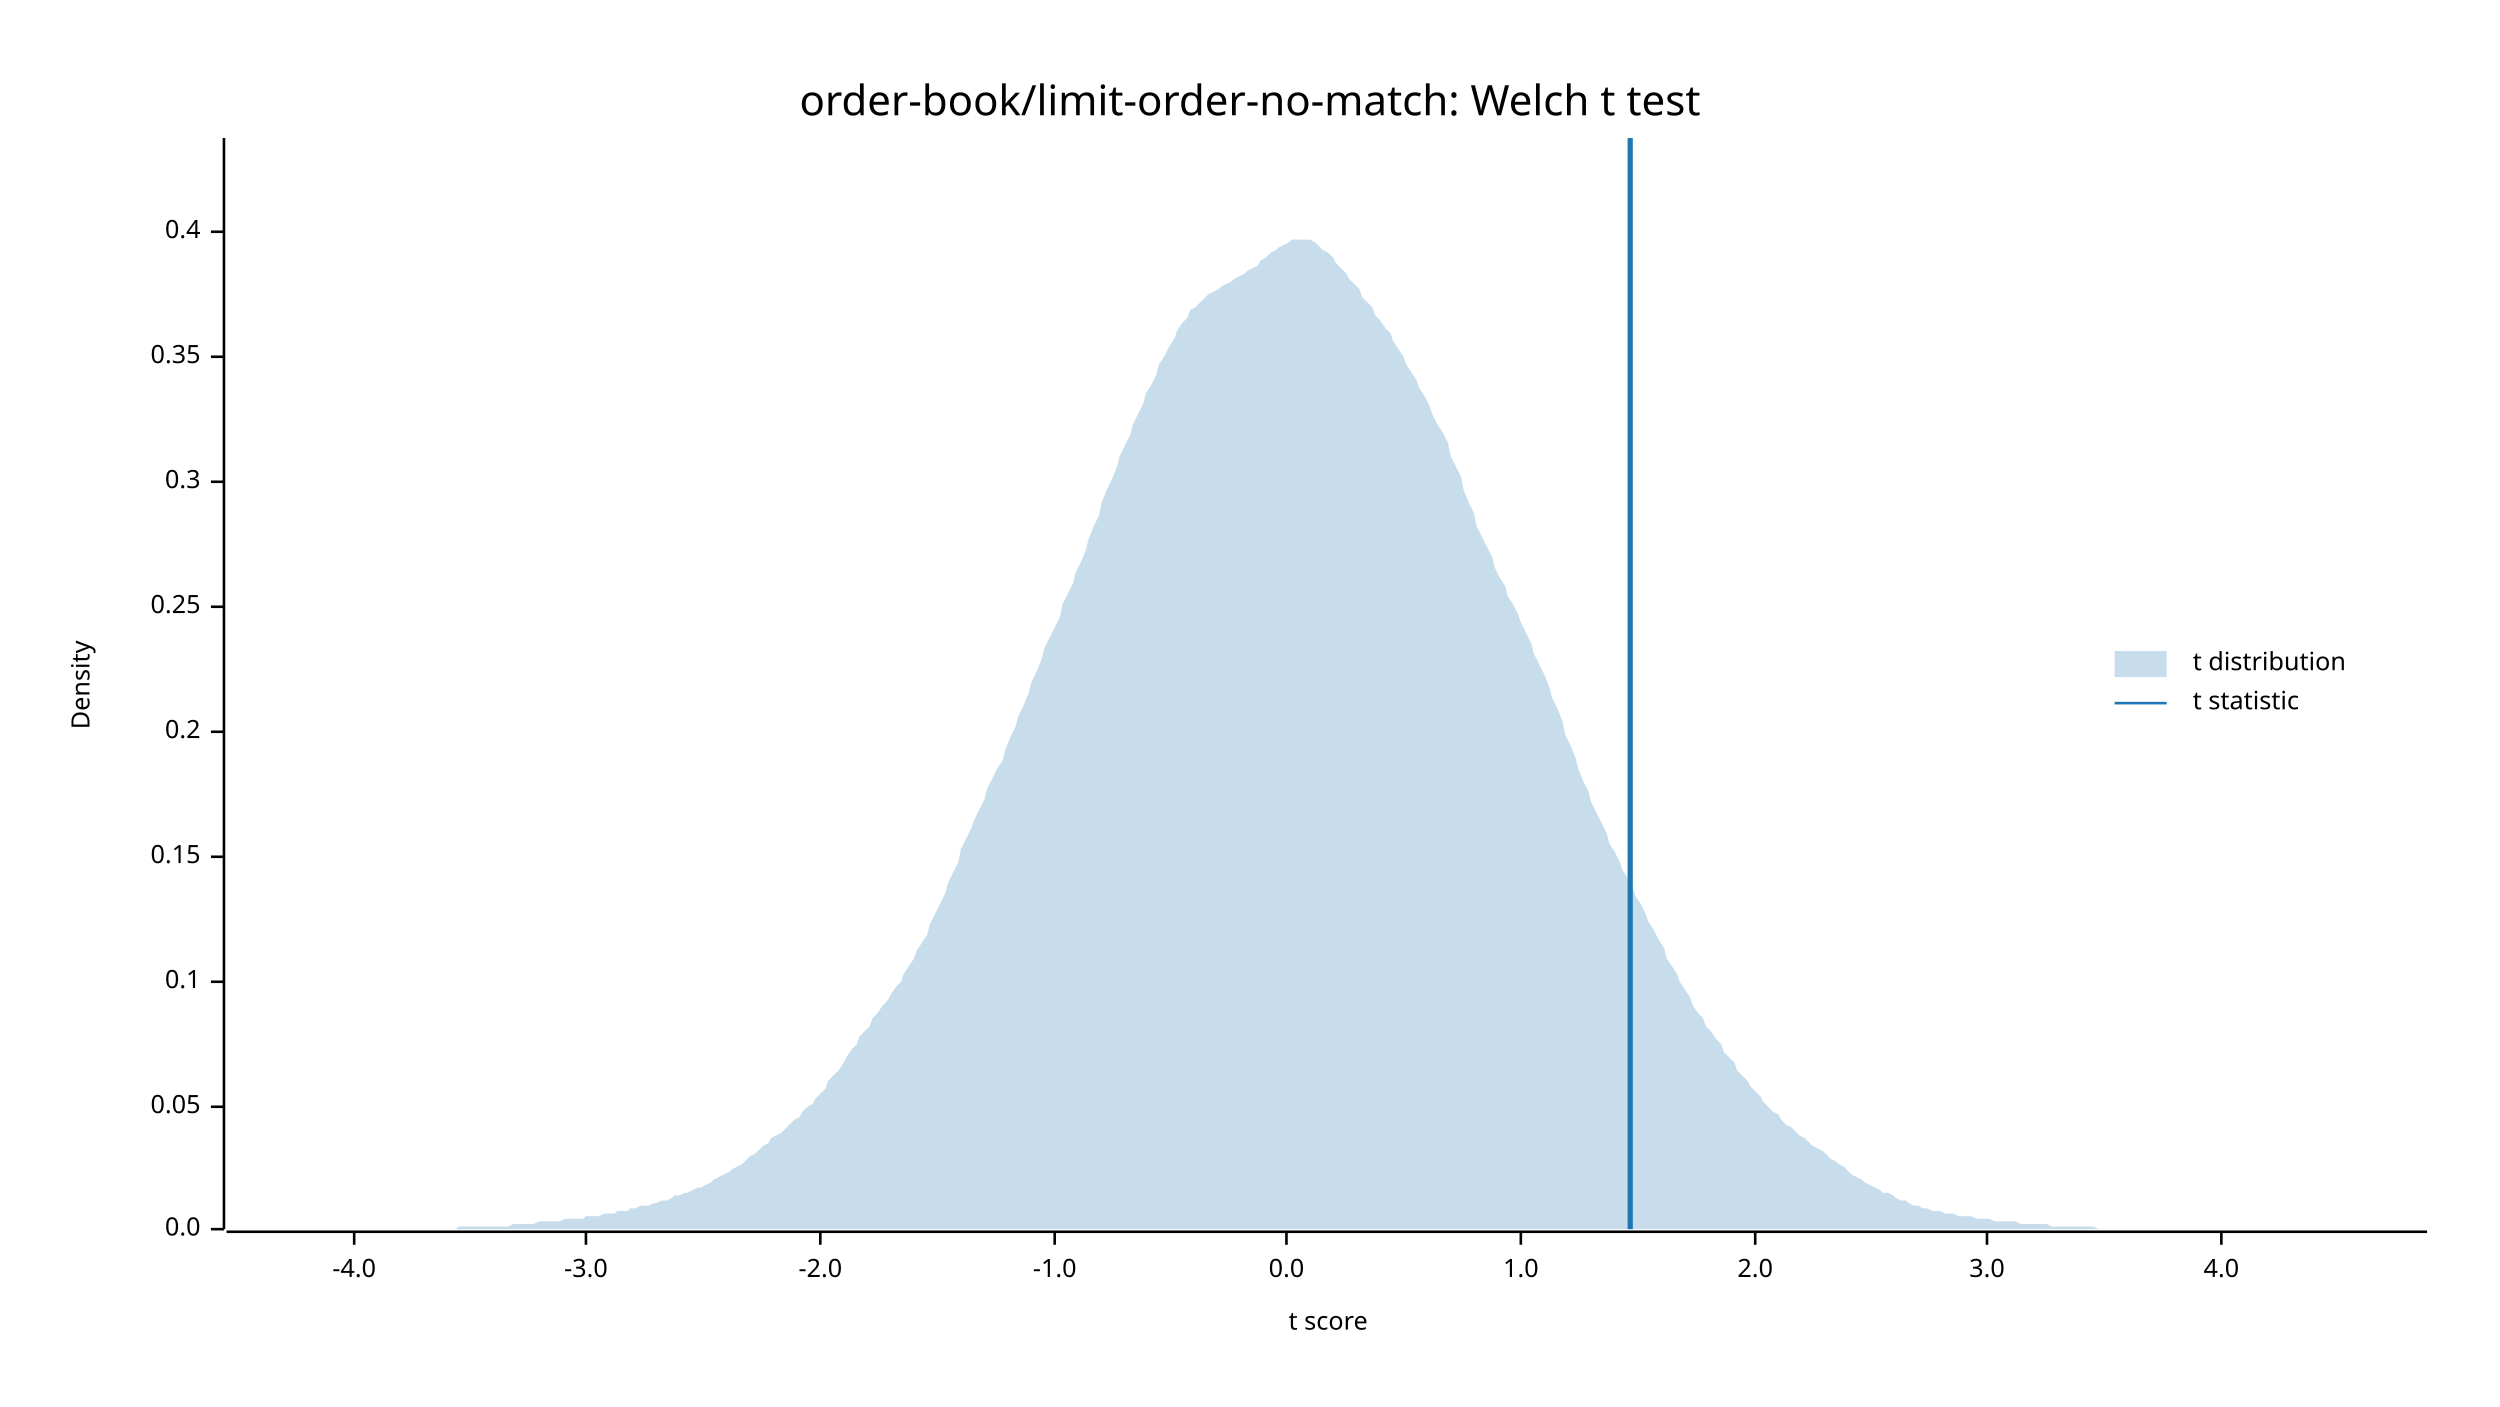
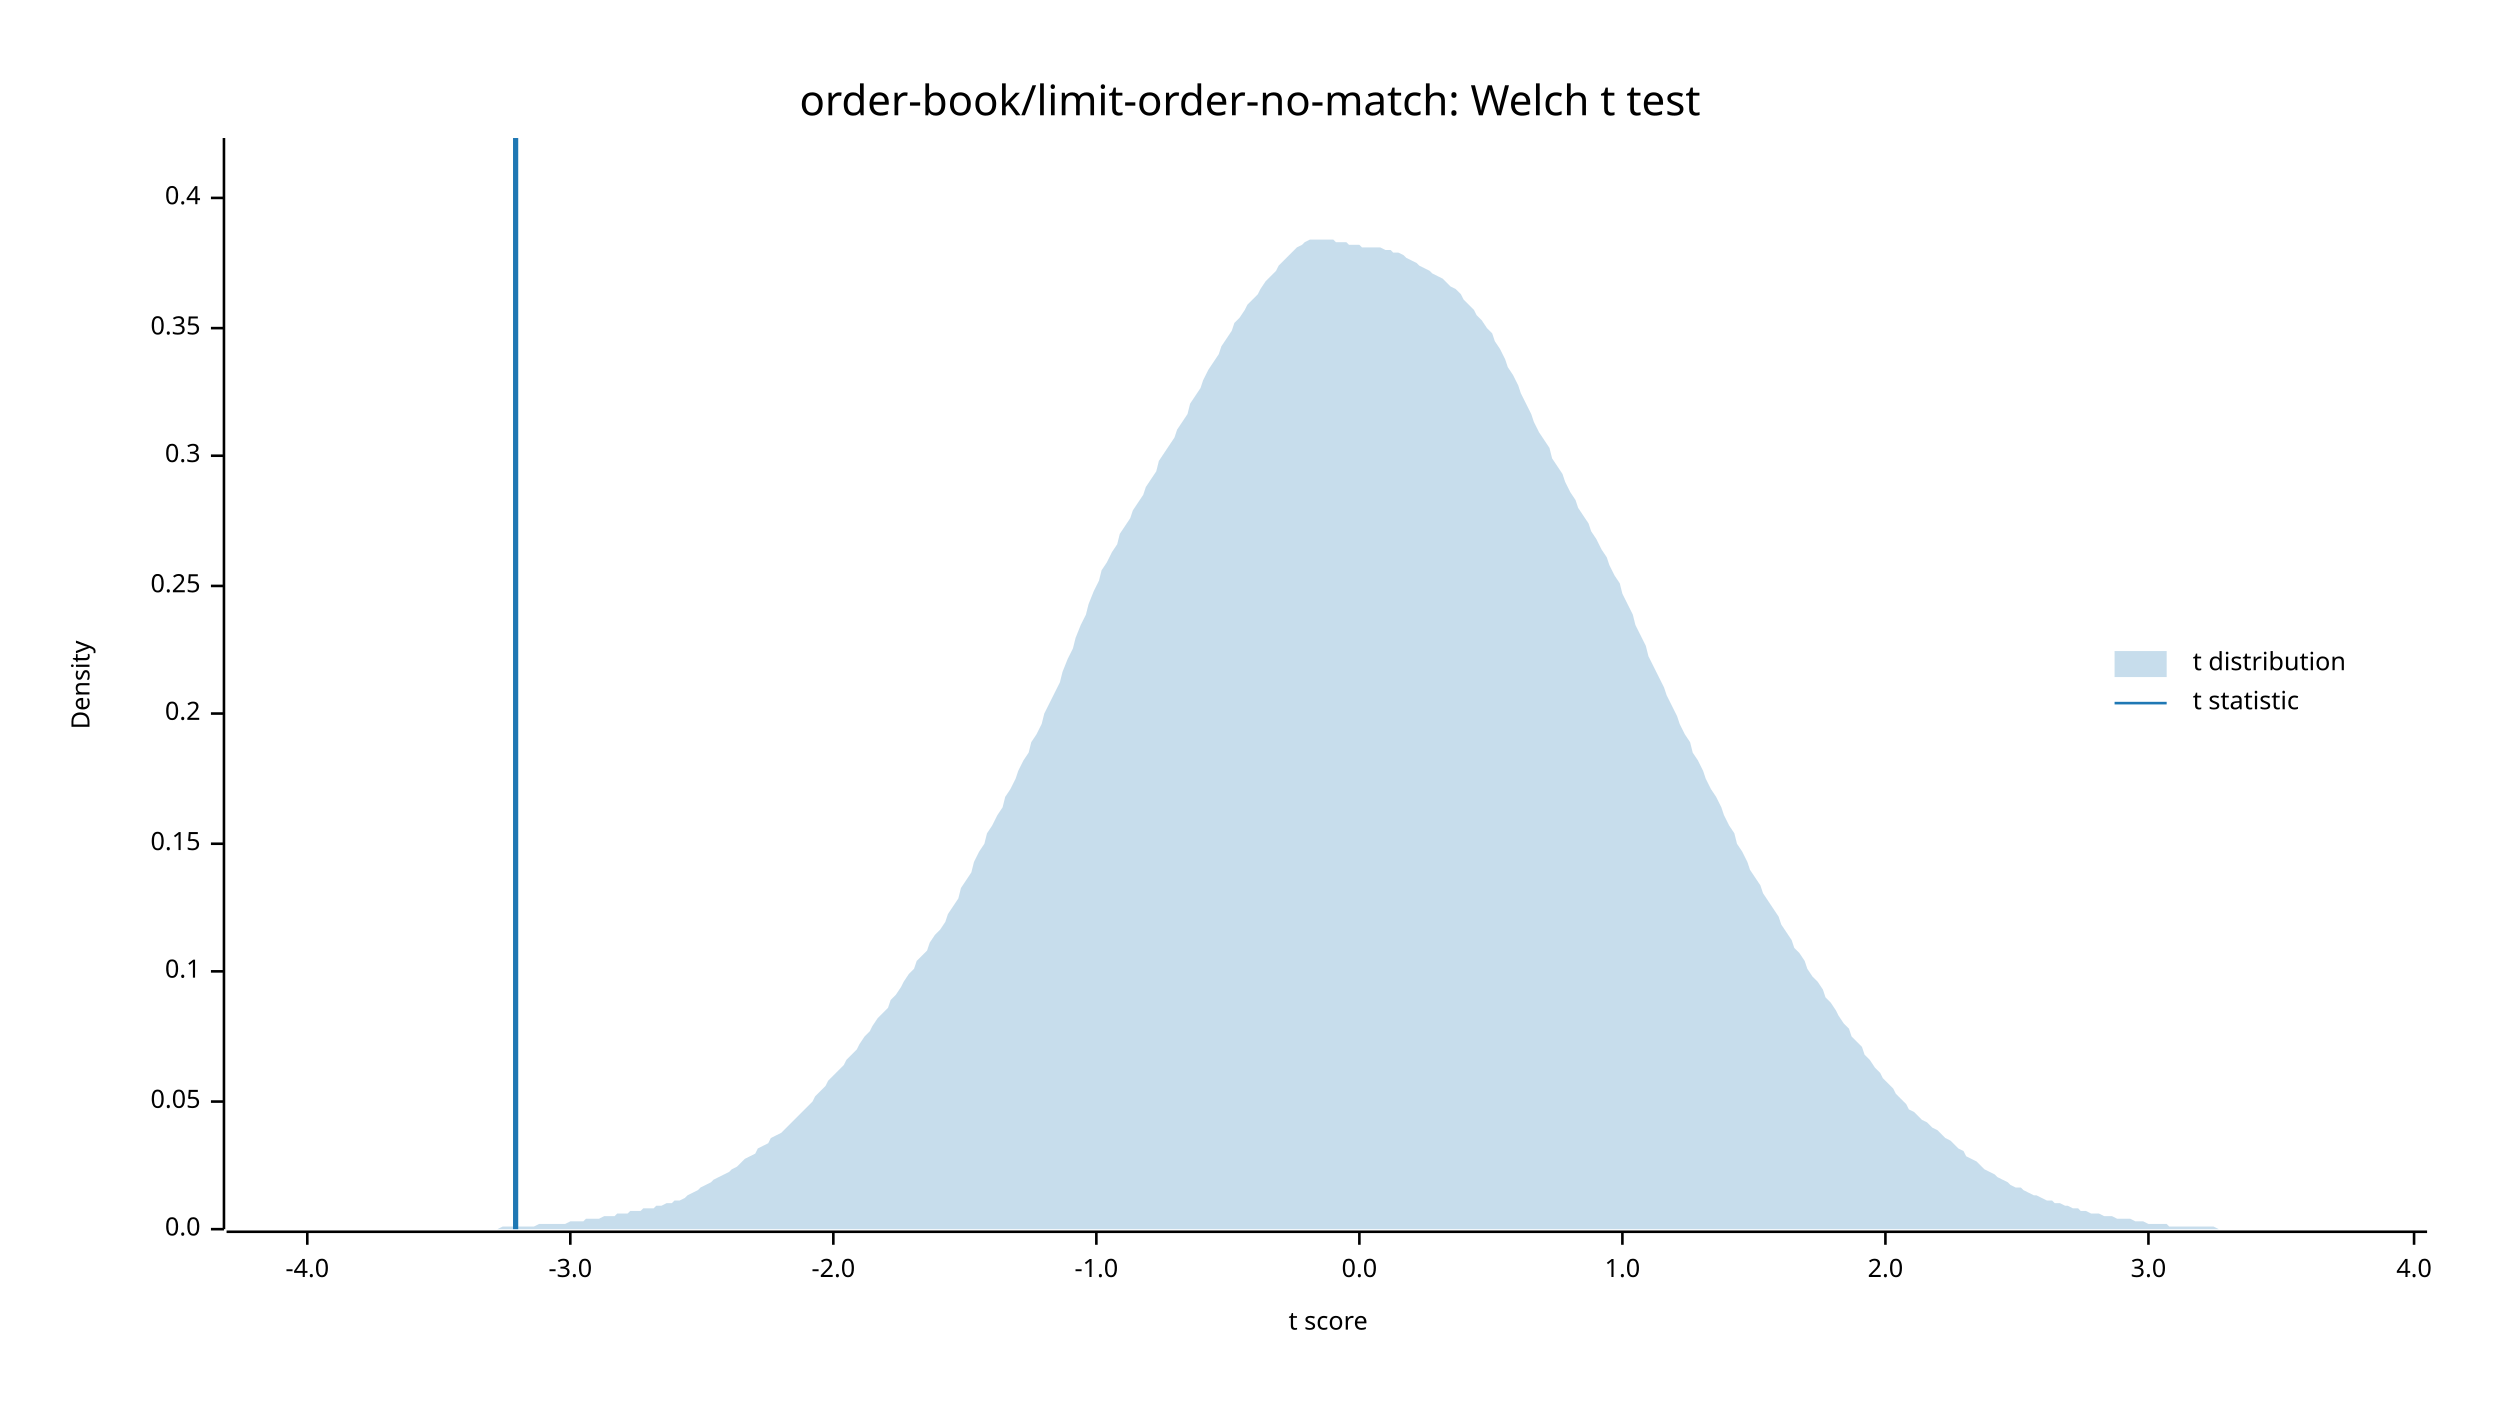
<svg xmlns="http://www.w3.org/2000/svg" width="960" height="540" viewBox="0 0 960 540">
  <text x="480" y="32" dy="0.76em" text-anchor="middle" font-family="sans-serif" font-size="16.129" opacity="1" fill="#000000">
order-book/limit-order-no-match: Welch t test
</text>
  <text x="27" y="263" dy="0.76em" text-anchor="middle" font-family="sans-serif" font-size="9.677" opacity="1" fill="#000000" transform="rotate(270, 27, 263)">
Density
</text>
  <text x="510" y="513" dy="-0.5ex" text-anchor="middle" font-family="sans-serif" font-size="9.677" opacity="1" fill="#000000">
t score
</text>
  <polyline fill="none" opacity="1" stroke="#000000" stroke-width="1" points="86,53 86,472 " />
  <text x="77" y="472" dy="0.5ex" text-anchor="end" font-family="sans-serif" font-size="9.677" opacity="1" fill="#000000">
0.0
</text>
  <polyline fill="none" opacity="1" stroke="#000000" stroke-width="1" points="81,472 86,472 " />
-   <text x="77" y="425" dy="0.5ex" text-anchor="end" font-family="sans-serif" font-size="9.677" opacity="1" fill="#000000">
+   <text x="77" y="423" dy="0.5ex" text-anchor="end" font-family="sans-serif" font-size="9.677" opacity="1" fill="#000000">
0.05
</text>
-   <polyline fill="none" opacity="1" stroke="#000000" stroke-width="1" points="81,425 86,425 " />
-   <text x="77" y="377" dy="0.5ex" text-anchor="end" font-family="sans-serif" font-size="9.677" opacity="1" fill="#000000">
+   <polyline fill="none" opacity="1" stroke="#000000" stroke-width="1" points="81,423 86,423 " />
+   <text x="77" y="373" dy="0.5ex" text-anchor="end" font-family="sans-serif" font-size="9.677" opacity="1" fill="#000000">
0.1
</text>
-   <polyline fill="none" opacity="1" stroke="#000000" stroke-width="1" points="81,377 86,377 " />
-   <text x="77" y="329" dy="0.5ex" text-anchor="end" font-family="sans-serif" font-size="9.677" opacity="1" fill="#000000">
+   <polyline fill="none" opacity="1" stroke="#000000" stroke-width="1" points="81,373 86,373 " />
+   <text x="77" y="324" dy="0.5ex" text-anchor="end" font-family="sans-serif" font-size="9.677" opacity="1" fill="#000000">
0.15
</text>
-   <polyline fill="none" opacity="1" stroke="#000000" stroke-width="1" points="81,329 86,329 " />
-   <text x="77" y="281" dy="0.5ex" text-anchor="end" font-family="sans-serif" font-size="9.677" opacity="1" fill="#000000">
+   <polyline fill="none" opacity="1" stroke="#000000" stroke-width="1" points="81,324 86,324 " />
+   <text x="77" y="274" dy="0.5ex" text-anchor="end" font-family="sans-serif" font-size="9.677" opacity="1" fill="#000000">
0.2
</text>
-   <polyline fill="none" opacity="1" stroke="#000000" stroke-width="1" points="81,281 86,281 " />
-   <text x="77" y="233" dy="0.5ex" text-anchor="end" font-family="sans-serif" font-size="9.677" opacity="1" fill="#000000">
+   <polyline fill="none" opacity="1" stroke="#000000" stroke-width="1" points="81,274 86,274 " />
+   <text x="77" y="225" dy="0.5ex" text-anchor="end" font-family="sans-serif" font-size="9.677" opacity="1" fill="#000000">
0.25
</text>
-   <polyline fill="none" opacity="1" stroke="#000000" stroke-width="1" points="81,233 86,233 " />
-   <text x="77" y="185" dy="0.5ex" text-anchor="end" font-family="sans-serif" font-size="9.677" opacity="1" fill="#000000">
+   <polyline fill="none" opacity="1" stroke="#000000" stroke-width="1" points="81,225 86,225 " />
+   <text x="77" y="175" dy="0.5ex" text-anchor="end" font-family="sans-serif" font-size="9.677" opacity="1" fill="#000000">
0.3
</text>
-   <polyline fill="none" opacity="1" stroke="#000000" stroke-width="1" points="81,185 86,185 " />
-   <text x="77" y="137" dy="0.5ex" text-anchor="end" font-family="sans-serif" font-size="9.677" opacity="1" fill="#000000">
+   <polyline fill="none" opacity="1" stroke="#000000" stroke-width="1" points="81,175 86,175 " />
+   <text x="77" y="126" dy="0.5ex" text-anchor="end" font-family="sans-serif" font-size="9.677" opacity="1" fill="#000000">
0.35
</text>
-   <polyline fill="none" opacity="1" stroke="#000000" stroke-width="1" points="81,137 86,137 " />
-   <text x="77" y="89" dy="0.5ex" text-anchor="end" font-family="sans-serif" font-size="9.677" opacity="1" fill="#000000">
+   <polyline fill="none" opacity="1" stroke="#000000" stroke-width="1" points="81,126 86,126 " />
+   <text x="77" y="76" dy="0.5ex" text-anchor="end" font-family="sans-serif" font-size="9.677" opacity="1" fill="#000000">
0.4
</text>
-   <polyline fill="none" opacity="1" stroke="#000000" stroke-width="1" points="81,89 86,89 " />
+   <polyline fill="none" opacity="1" stroke="#000000" stroke-width="1" points="81,76 86,76 " />
  <polyline fill="none" opacity="1" stroke="#000000" stroke-width="1" points="87,473 932,473 " />
-   <text x="136" y="483" dy="0.76em" text-anchor="middle" font-family="sans-serif" font-size="9.677" opacity="1" fill="#000000">
+   <text x="118" y="483" dy="0.76em" text-anchor="middle" font-family="sans-serif" font-size="9.677" opacity="1" fill="#000000">
-4.0
</text>
-   <polyline fill="none" opacity="1" stroke="#000000" stroke-width="1" points="136,473 136,478 " />
-   <text x="225" y="483" dy="0.76em" text-anchor="middle" font-family="sans-serif" font-size="9.677" opacity="1" fill="#000000">
+   <polyline fill="none" opacity="1" stroke="#000000" stroke-width="1" points="118,473 118,478 " />
+   <text x="219" y="483" dy="0.76em" text-anchor="middle" font-family="sans-serif" font-size="9.677" opacity="1" fill="#000000">
-3.0
</text>
-   <polyline fill="none" opacity="1" stroke="#000000" stroke-width="1" points="225,473 225,478 " />
-   <text x="315" y="483" dy="0.76em" text-anchor="middle" font-family="sans-serif" font-size="9.677" opacity="1" fill="#000000">
+   <polyline fill="none" opacity="1" stroke="#000000" stroke-width="1" points="219,473 219,478 " />
+   <text x="320" y="483" dy="0.76em" text-anchor="middle" font-family="sans-serif" font-size="9.677" opacity="1" fill="#000000">
-2.0
</text>
-   <polyline fill="none" opacity="1" stroke="#000000" stroke-width="1" points="315,473 315,478 " />
-   <text x="405" y="483" dy="0.76em" text-anchor="middle" font-family="sans-serif" font-size="9.677" opacity="1" fill="#000000">
+   <polyline fill="none" opacity="1" stroke="#000000" stroke-width="1" points="320,473 320,478 " />
+   <text x="421" y="483" dy="0.76em" text-anchor="middle" font-family="sans-serif" font-size="9.677" opacity="1" fill="#000000">
-1.0
</text>
-   <polyline fill="none" opacity="1" stroke="#000000" stroke-width="1" points="405,473 405,478 " />
-   <text x="494" y="483" dy="0.76em" text-anchor="middle" font-family="sans-serif" font-size="9.677" opacity="1" fill="#000000">
+   <polyline fill="none" opacity="1" stroke="#000000" stroke-width="1" points="421,473 421,478 " />
+   <text x="522" y="483" dy="0.76em" text-anchor="middle" font-family="sans-serif" font-size="9.677" opacity="1" fill="#000000">
0.0
</text>
-   <polyline fill="none" opacity="1" stroke="#000000" stroke-width="1" points="494,473 494,478 " />
-   <text x="584" y="483" dy="0.76em" text-anchor="middle" font-family="sans-serif" font-size="9.677" opacity="1" fill="#000000">
+   <polyline fill="none" opacity="1" stroke="#000000" stroke-width="1" points="522,473 522,478 " />
+   <text x="623" y="483" dy="0.76em" text-anchor="middle" font-family="sans-serif" font-size="9.677" opacity="1" fill="#000000">
1.0
</text>
-   <polyline fill="none" opacity="1" stroke="#000000" stroke-width="1" points="584,473 584,478 " />
-   <text x="674" y="483" dy="0.76em" text-anchor="middle" font-family="sans-serif" font-size="9.677" opacity="1" fill="#000000">
+   <polyline fill="none" opacity="1" stroke="#000000" stroke-width="1" points="623,473 623,478 " />
+   <text x="724" y="483" dy="0.76em" text-anchor="middle" font-family="sans-serif" font-size="9.677" opacity="1" fill="#000000">
2.0
</text>
-   <polyline fill="none" opacity="1" stroke="#000000" stroke-width="1" points="674,473 674,478 " />
-   <text x="763" y="483" dy="0.76em" text-anchor="middle" font-family="sans-serif" font-size="9.677" opacity="1" fill="#000000">
+   <polyline fill="none" opacity="1" stroke="#000000" stroke-width="1" points="724,473 724,478 " />
+   <text x="825" y="483" dy="0.76em" text-anchor="middle" font-family="sans-serif" font-size="9.677" opacity="1" fill="#000000">
3.0
</text>
-   <polyline fill="none" opacity="1" stroke="#000000" stroke-width="1" points="763,473 763,478 " />
-   <text x="853" y="483" dy="0.76em" text-anchor="middle" font-family="sans-serif" font-size="9.677" opacity="1" fill="#000000">
+   <polyline fill="none" opacity="1" stroke="#000000" stroke-width="1" points="825,473 825,478 " />
+   <text x="927" y="483" dy="0.76em" text-anchor="middle" font-family="sans-serif" font-size="9.677" opacity="1" fill="#000000">
4.0
</text>
-   <polyline fill="none" opacity="1" stroke="#000000" stroke-width="1" points="853,473 853,478 " />
-   <polygon opacity="0.25" fill="#1F78B4" points="87,472 88,472 90,472 92,472 93,472 95,472 97,472 98,472 100,472 102,472 103,472 105,472 107,472 109,472 110,472 112,472 114,472 115,472 117,472 119,472 120,472 122,472 124,472 125,472 127,472 129,472 131,472 132,472 134,472 136,472 137,472 139,472 141,472 142,472 144,472 146,472 147,472 149,472 151,472 153,472 154,472 156,472 158,472 159,472 161,472 163,472 164,472 166,472 168,472 169,472 171,472 173,472 175,472 176,471 178,471 180,471 181,471 183,471 185,471 186,471 188,471 190,471 191,471 193,471 195,471 197,470 198,470 200,470 202,470 203,470 205,470 207,469 208,469 210,469 212,469 214,469 215,469 217,468 219,468 220,468 222,468 224,468 225,467 227,467 229,467 230,467 232,466 234,466 236,466 237,465 239,465 241,465 242,464 244,464 246,463 247,463 249,463 251,462 252,462 254,461 256,461 258,460 259,459 261,459 263,458 264,458 266,457 268,456 269,456 271,455 273,454 274,453 276,452 278,451 280,450 281,449 283,448 285,447 286,446 288,444 290,443 291,442 293,440 295,439 296,437 298,436 300,435 302,433 303,432 305,430 307,429 308,427 310,425 312,424 313,422 315,420 317,418 318,415 320,413 322,411 324,408 325,406 327,403 329,401 330,398 332,396 334,394 335,391 337,389 339,386 341,384 342,382 344,379 346,377 347,374 349,371 351,368 352,365 354,362 356,359 357,355 359,351 361,347 363,343 364,339 366,335 368,331 369,326 371,322 373,318 374,315 376,311 378,307 379,303 381,299 383,295 385,292 386,288 388,283 390,279 391,275 393,271 395,266 396,262 398,258 400,253 401,249 403,245 405,241 407,237 408,232 410,228 412,224 413,220 415,216 417,211 418,207 420,202 422,198 423,193 425,188 427,184 429,179 430,175 432,171 434,167 435,163 437,159 439,155 440,151 442,148 444,144 445,140 447,137 449,133 451,130 452,127 454,124 456,122 457,119 459,118 461,116 462,115 464,113 466,112 468,111 469,110 471,109 473,108 474,107 476,106 478,105 479,104 481,103 483,102 484,100 486,99 488,97 490,96 491,95 493,94 495,93 496,92 498,92 500,92 501,92 503,92 505,93 506,94 508,96 510,97 512,99 513,101 515,103 517,105 518,107 520,109 522,111 523,114 525,116 527,118 528,121 530,123 532,126 534,128 535,131 537,134 539,137 540,140 542,143 544,146 545,149 547,152 549,156 550,159 552,163 554,166 556,170 557,175 559,179 561,183 562,188 564,193 566,197 567,202 569,206 571,210 573,214 574,218 576,222 578,225 579,229 581,232 583,236 584,239 586,243 588,247 589,251 591,255 593,259 595,264 596,268 598,272 600,277 601,282 603,286 605,291 606,295 608,300 610,304 611,308 613,312 615,316 617,320 618,324 620,327 622,331 623,334 625,337 627,341 628,344 630,347 632,351 633,354 635,357 637,361 639,364 640,368 642,371 644,374 645,377 647,380 649,383 650,386 652,389 654,391 655,394 657,396 659,399 661,401 662,404 664,406 666,408 667,411 669,413 671,415 672,417 674,419 676,421 677,423 679,425 681,427 683,428 684,430 686,432 688,433 689,434 691,436 693,437 694,438 696,440 698,441 700,442 701,443 703,445 705,446 706,447 708,448 710,450 711,451 713,452 715,453 716,454 718,455 720,456 722,457 723,458 725,458 727,459 728,460 730,461 732,461 733,462 735,463 737,463 738,464 740,464 742,465 744,465 745,465 747,466 749,466 750,466 752,467 754,467 755,467 757,467 759,468 760,468 762,468 764,468 766,469 767,469 769,469 771,469 772,469 774,469 776,470 777,470 779,470 781,470 782,470 784,470 786,470 788,471 789,471 791,471 793,471 794,471 796,471 798,471 799,471 801,471 803,471 804,471 806,472 808,472 810,472 811,472 813,472 815,472 816,472 818,472 820,472 821,472 823,472 825,472 827,472 828,472 830,472 832,472 833,472 835,472 837,472 838,472 840,472 842,472 843,472 845,472 847,472 849,472 850,472 852,472 854,472 855,472 857,472 859,472 860,472 862,472 864,472 865,472 867,472 869,472 871,472 872,472 874,472 876,472 877,472 879,472 881,472 882,472 884,472 886,472 887,472 889,472 891,472 893,472 894,472 896,472 898,472 899,472 901,472 903,472 904,472 906,472 908,472 909,472 911,472 913,472 915,472 916,472 918,472 920,472 921,472 923,472 925,472 926,472 928,472 930,472 932,472 932,472 87,472 " />
-   <polyline fill="none" opacity="1" stroke="#1F78B4" stroke-width="2" points="626,472 626,53 " />
+   <polyline fill="none" opacity="1" stroke="#000000" stroke-width="1" points="927,473 927,478 " />
+   <polygon opacity="0.25" fill="#1F78B4" points="87,472 88,472 90,472 92,472 93,472 95,472 97,472 98,472 100,472 102,472 103,472 105,472 107,472 109,472 110,472 112,472 114,472 115,472 117,472 119,472 120,472 122,472 124,472 125,472 127,472 129,472 131,472 132,472 134,472 136,472 137,472 139,472 141,472 142,472 144,472 146,472 147,472 149,472 151,472 153,472 154,472 156,472 158,472 159,472 161,472 163,472 164,472 166,472 168,472 169,472 171,472 173,472 175,472 176,472 178,472 180,472 181,472 183,472 185,472 186,472 188,472 190,472 191,472 193,471 195,471 197,471 198,471 200,471 202,471 203,471 205,471 207,470 208,470 210,470 212,470 214,470 215,470 217,470 219,469 220,469 222,469 224,469 225,468 227,468 229,468 230,468 232,467 234,467 236,467 237,466 239,466 241,466 242,465 244,465 246,465 247,464 249,464 251,464 252,463 254,463 256,462 258,462 259,461 261,461 263,460 264,459 266,458 268,457 269,456 271,455 273,454 274,453 276,452 278,451 280,450 281,449 283,448 285,446 286,445 288,444 290,443 291,441 293,440 295,439 296,437 298,436 300,435 302,433 303,432 305,430 307,428 308,427 310,425 312,423 313,421 315,419 317,417 318,415 320,413 322,411 324,409 325,407 327,405 329,403 330,401 332,398 334,396 335,394 337,391 339,389 341,387 342,384 344,382 346,379 347,377 349,374 351,372 352,369 354,367 356,365 357,362 359,359 361,357 363,354 364,351 366,348 368,345 369,341 371,338 373,335 374,331 376,327 378,324 379,320 381,317 383,313 385,310 386,306 388,303 390,299 391,296 393,292 395,289 396,285 398,282 400,278 401,274 403,270 405,266 407,262 408,258 410,253 412,249 413,245 415,240 417,236 418,232 420,227 422,223 423,219 425,216 427,212 429,209 430,205 432,202 434,199 435,196 437,193 439,190 440,187 442,184 444,181 445,177 447,174 449,171 451,168 452,165 454,162 456,159 457,155 459,152 461,149 462,146 464,142 466,139 468,136 469,133 471,130 473,127 474,124 476,122 478,119 479,117 481,115 483,113 484,111 486,108 488,106 490,104 491,102 493,100 495,98 496,97 498,95 500,94 501,93 503,92 505,92 506,92 508,92 510,92 512,92 513,93 515,93 517,93 518,94 520,94 522,94 523,95 525,95 527,95 528,95 530,95 532,96 534,96 535,97 537,97 539,98 540,99 542,100 544,101 545,102 547,103 549,104 550,105 552,106 554,107 556,109 557,110 559,111 561,113 562,115 564,117 566,119 567,121 569,123 571,126 573,128 574,131 576,134 578,138 579,141 581,144 583,148 584,151 586,155 588,159 589,162 591,166 593,169 595,172 596,176 598,179 600,182 601,185 603,189 605,192 606,195 608,198 610,201 611,204 613,207 615,211 617,214 618,217 620,221 622,224 623,228 625,232 627,236 628,240 630,244 632,248 633,252 635,256 637,260 639,264 640,267 642,271 644,275 645,278 647,282 649,285 650,289 652,292 654,296 655,299 657,303 659,306 661,310 662,313 664,317 666,320 667,324 669,327 671,331 672,334 674,337 676,340 677,343 679,346 681,349 683,352 684,355 686,358 688,361 689,364 691,366 693,369 694,372 696,375 698,377 700,380 701,383 703,385 705,388 706,390 708,393 710,395 711,398 713,400 715,402 716,405 718,407 720,410 722,412 723,414 725,416 727,418 728,420 730,422 732,424 733,426 735,427 737,429 738,430 740,431 742,433 744,434 745,435 747,437 749,438 750,439 752,441 754,442 755,444 757,445 759,446 760,447 762,449 764,450 766,451 767,452 769,453 771,454 772,455 774,456 776,456 777,457 779,458 781,459 782,459 784,460 786,461 788,461 789,462 791,462 793,463 794,463 796,464 798,464 799,465 801,465 803,466 804,466 806,466 808,467 810,467 811,467 813,468 815,468 816,468 818,468 820,469 821,469 823,469 825,470 827,470 828,470 830,470 832,470 833,471 835,471 837,471 838,471 840,471 842,471 843,471 845,471 847,471 849,471 850,471 852,472 854,472 855,472 857,472 859,472 860,472 862,472 864,472 865,472 867,472 869,472 871,472 872,472 874,472 876,472 877,472 879,472 881,472 882,472 884,472 886,472 887,472 889,472 891,472 893,472 894,472 896,472 898,472 899,472 901,472 903,472 904,472 906,472 908,472 909,472 911,472 913,472 915,472 916,472 918,472 920,472 921,472 923,472 925,472 926,472 928,472 930,472 932,472 932,472 87,472 " />
+   <polyline fill="none" opacity="1" stroke="#1F78B4" stroke-width="2" points="198,472 198,53 " />
  <text x="842" y="250" dy="0.76em" text-anchor="start" font-family="sans-serif" font-size="9.677" opacity="1" fill="#000000">
t distribution
</text>
  <text x="842" y="265" dy="0.76em" text-anchor="start" font-family="sans-serif" font-size="9.677" opacity="1" fill="#000000">
t statistic
</text>
  <rect x="812" y="250" width="20" height="10" opacity="0.25" fill="#1F78B4" stroke="none" />
  <polyline fill="none" opacity="1" stroke="#1F78B4" stroke-width="1" points="812,270 832,270 " />
</svg>
